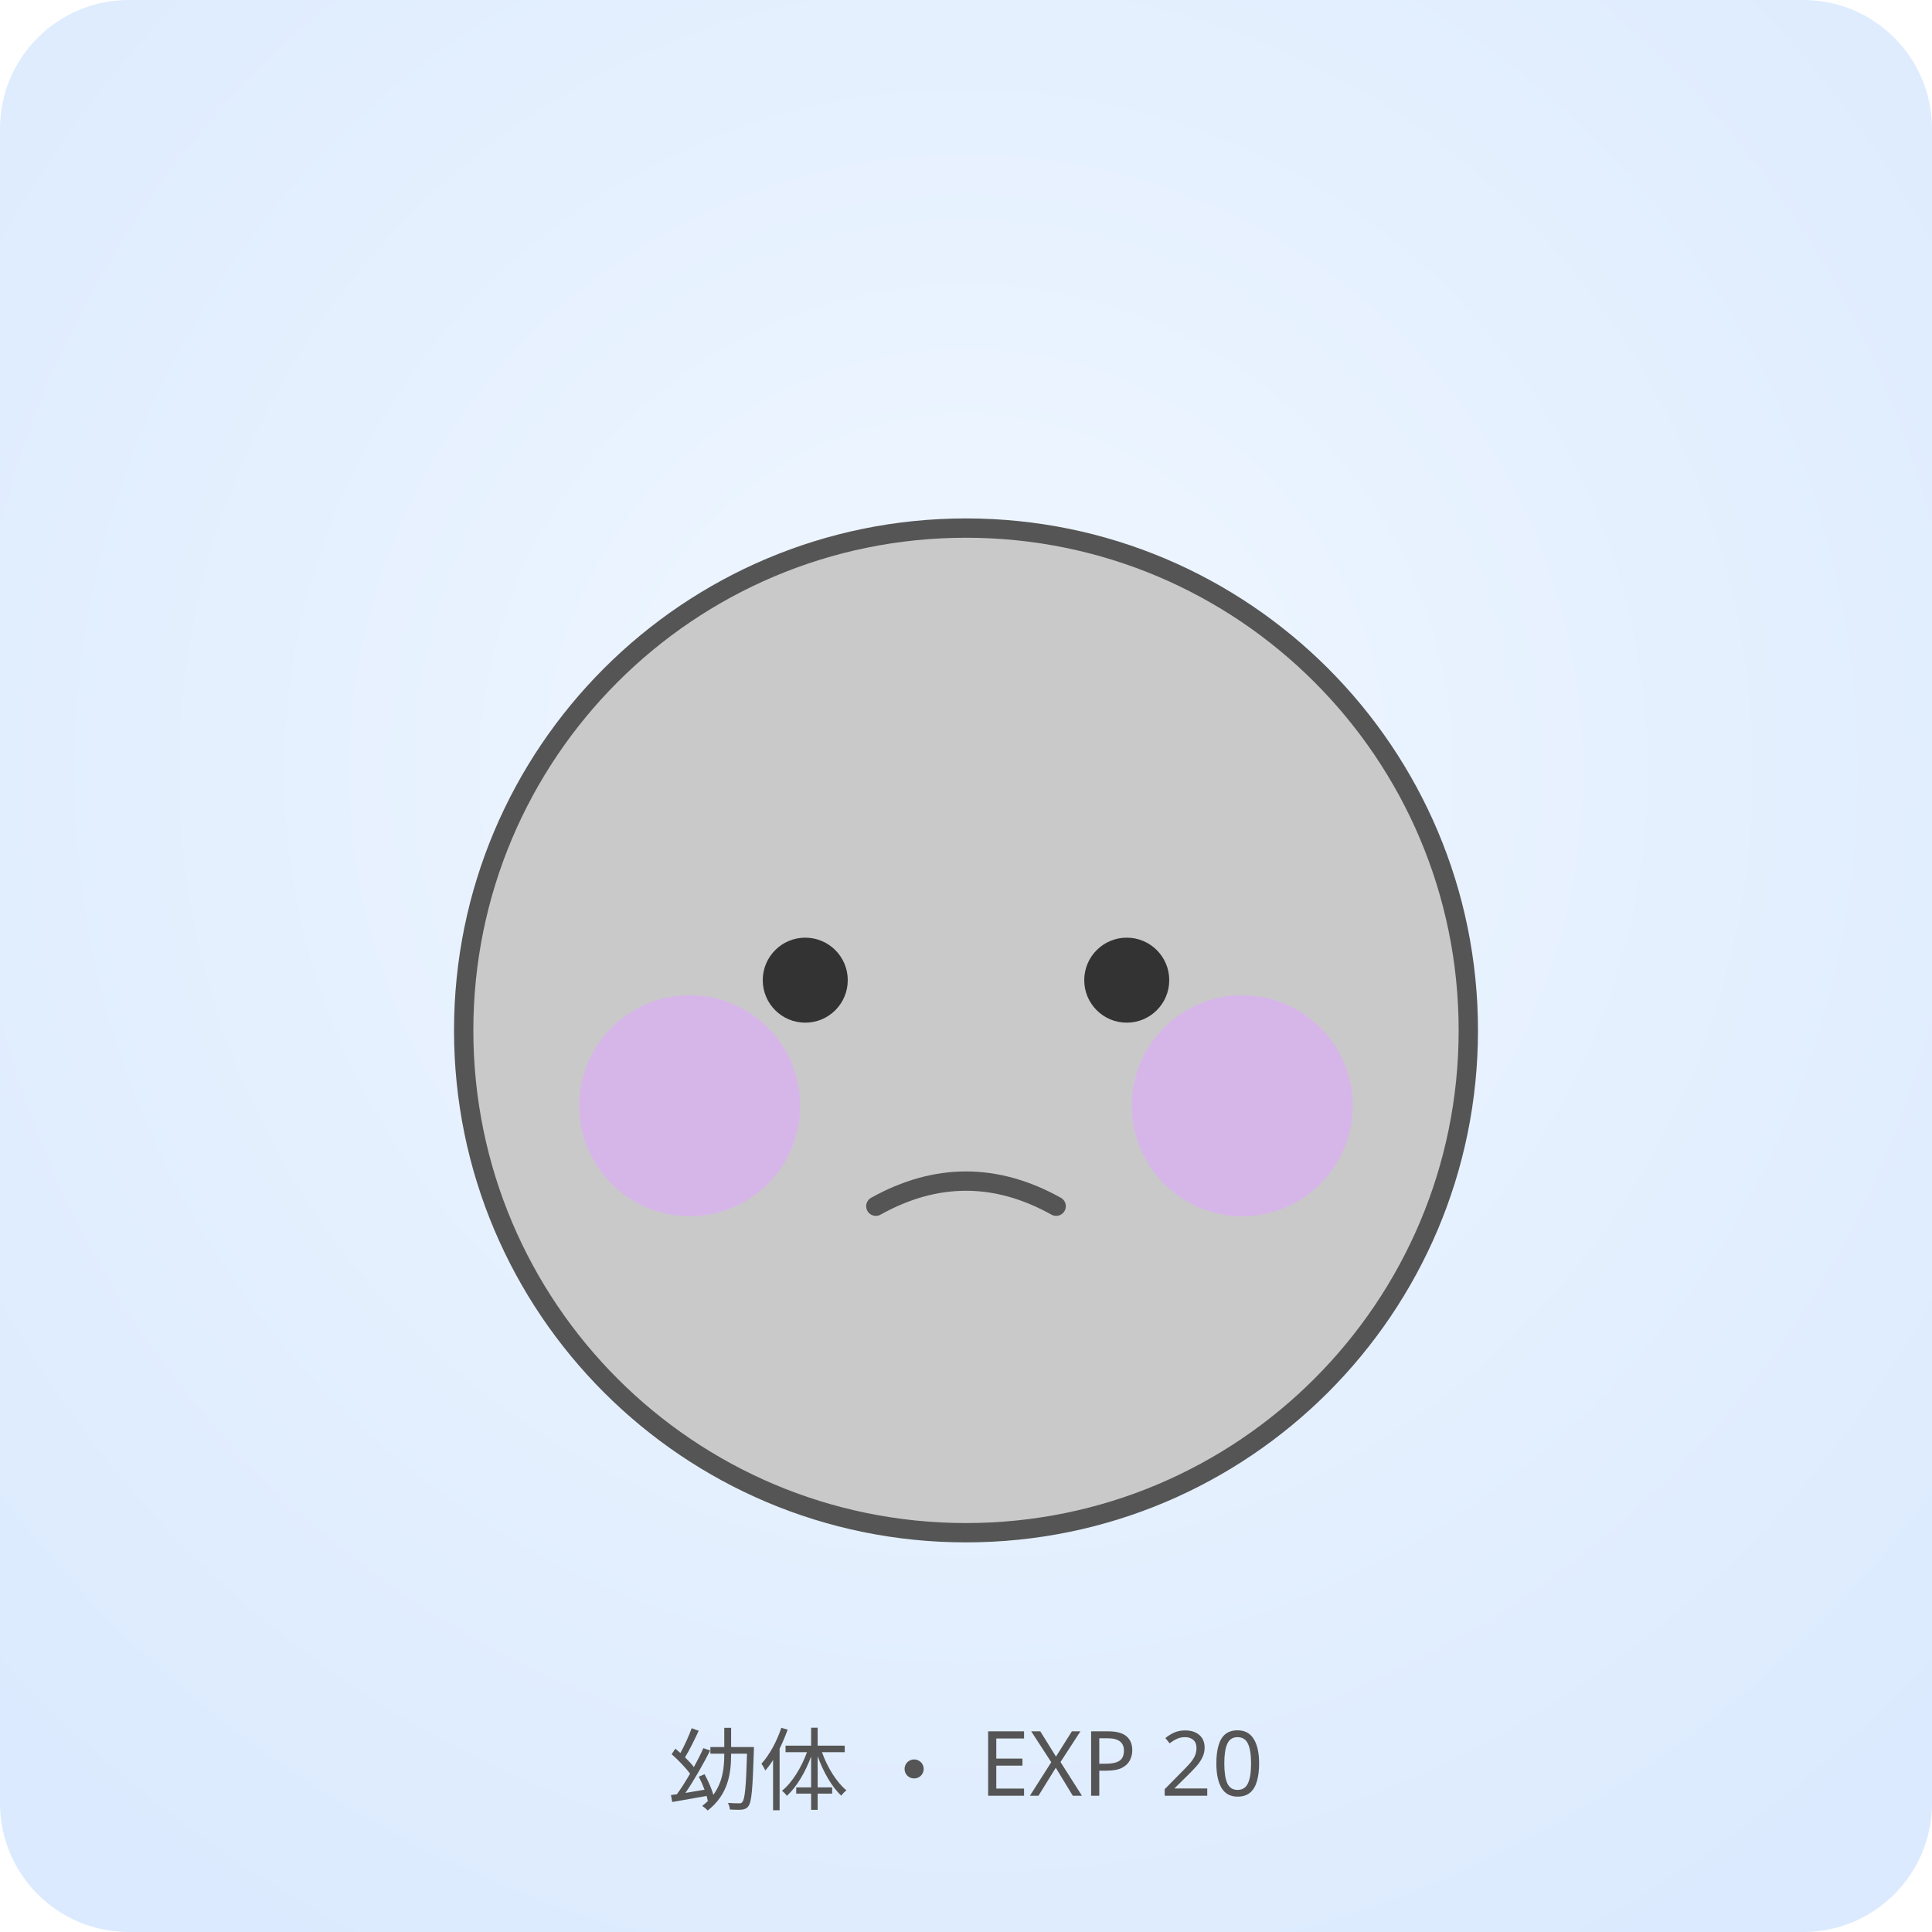
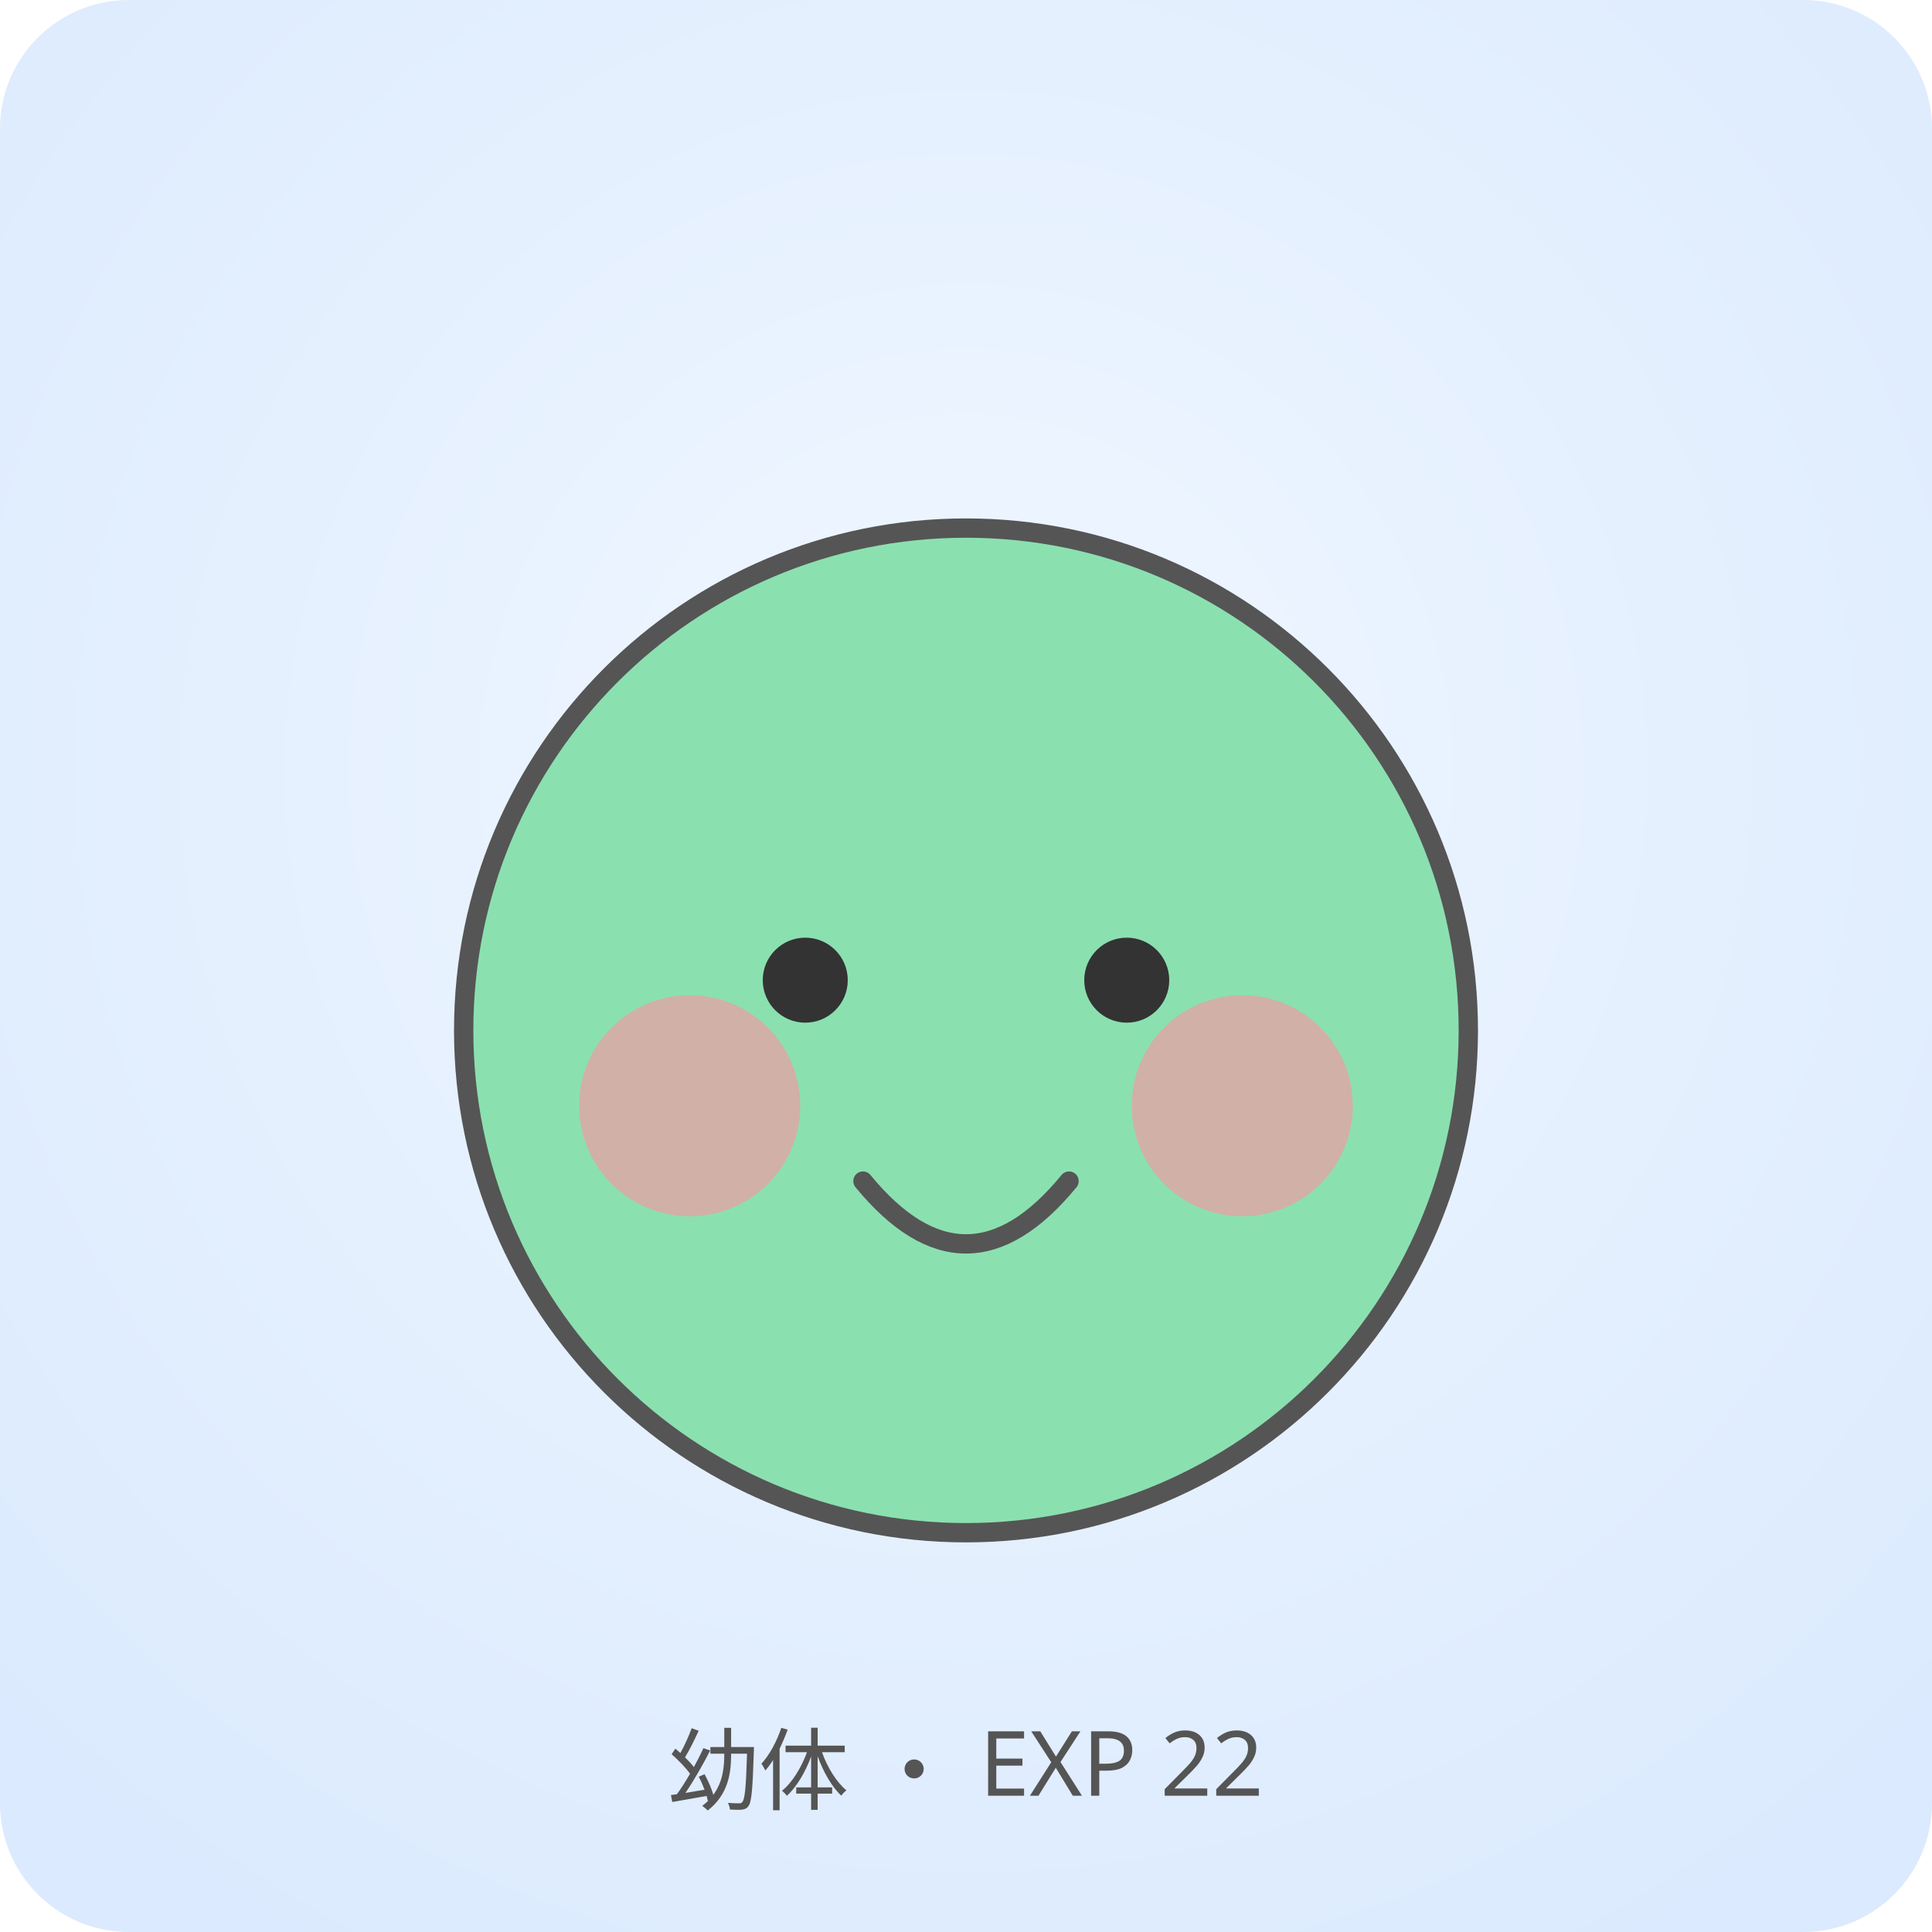
<svg xmlns="http://www.w3.org/2000/svg" viewBox="0 0 300 300" width="300" height="300">
  <defs>
    <radialGradient id="bg" cx="50%" cy="40%" r="70%">
      <stop offset="0%" stop-color="#f0f7ff" />
      <stop offset="100%" stop-color="#dbeafe" />
    </radialGradient>
  </defs>
  <rect width="300" height="300" rx="20" fill="url(#bg)" />
-   <circle cx="150" cy="89.8" r="7" fill="#c9c9c9" stroke="#555" stroke-width="2" />
-   <circle cx="150" cy="160" r="78" fill="#c9c9c9" stroke="#555" stroke-width="3" />
-   <circle cx="107.1" cy="171.7" r="17.16" fill="#e0aaff" opacity="0.6" />
-   <circle cx="192.9" cy="171.7" r="17.16" fill="#e0aaff" opacity="0.6" />
+   <circle cx="150" cy="89.8" r="7" fill="#8be0b0" stroke="#555" stroke-width="2" />
+   <circle cx="150" cy="160" r="78" fill="#8be0b0" stroke="#555" stroke-width="3" />
+   <circle cx="107.1" cy="171.7" r="17.16" fill="#ff8fa3" opacity="0.6" />
+   <circle cx="192.9" cy="171.7" r="17.16" fill="#ff8fa3" opacity="0.6" />
  <circle cx="125.04" cy="152.2" r="6.6" fill="#333" />
  <circle cx="174.96" cy="152.2" r="6.6" fill="#333" />
-   <path d="M 136 187.3 Q 150 179.5 164 187.3" stroke="#555" stroke-width="3" fill="none" stroke-linecap="round" />
-   <text x="150" y="280" text-anchor="middle" font-family="sans-serif" font-size="14" fill="#555">幼体 ・ EXP 20</text>
+   <path d="M 134 183.4 Q 150 202.9 166 183.4" stroke="#555" stroke-width="3" fill="none" stroke-linecap="round" />
+   <text x="150" y="280" text-anchor="middle" font-family="sans-serif" font-size="14" fill="#555">幼体 ・ EXP 22</text>
</svg>
